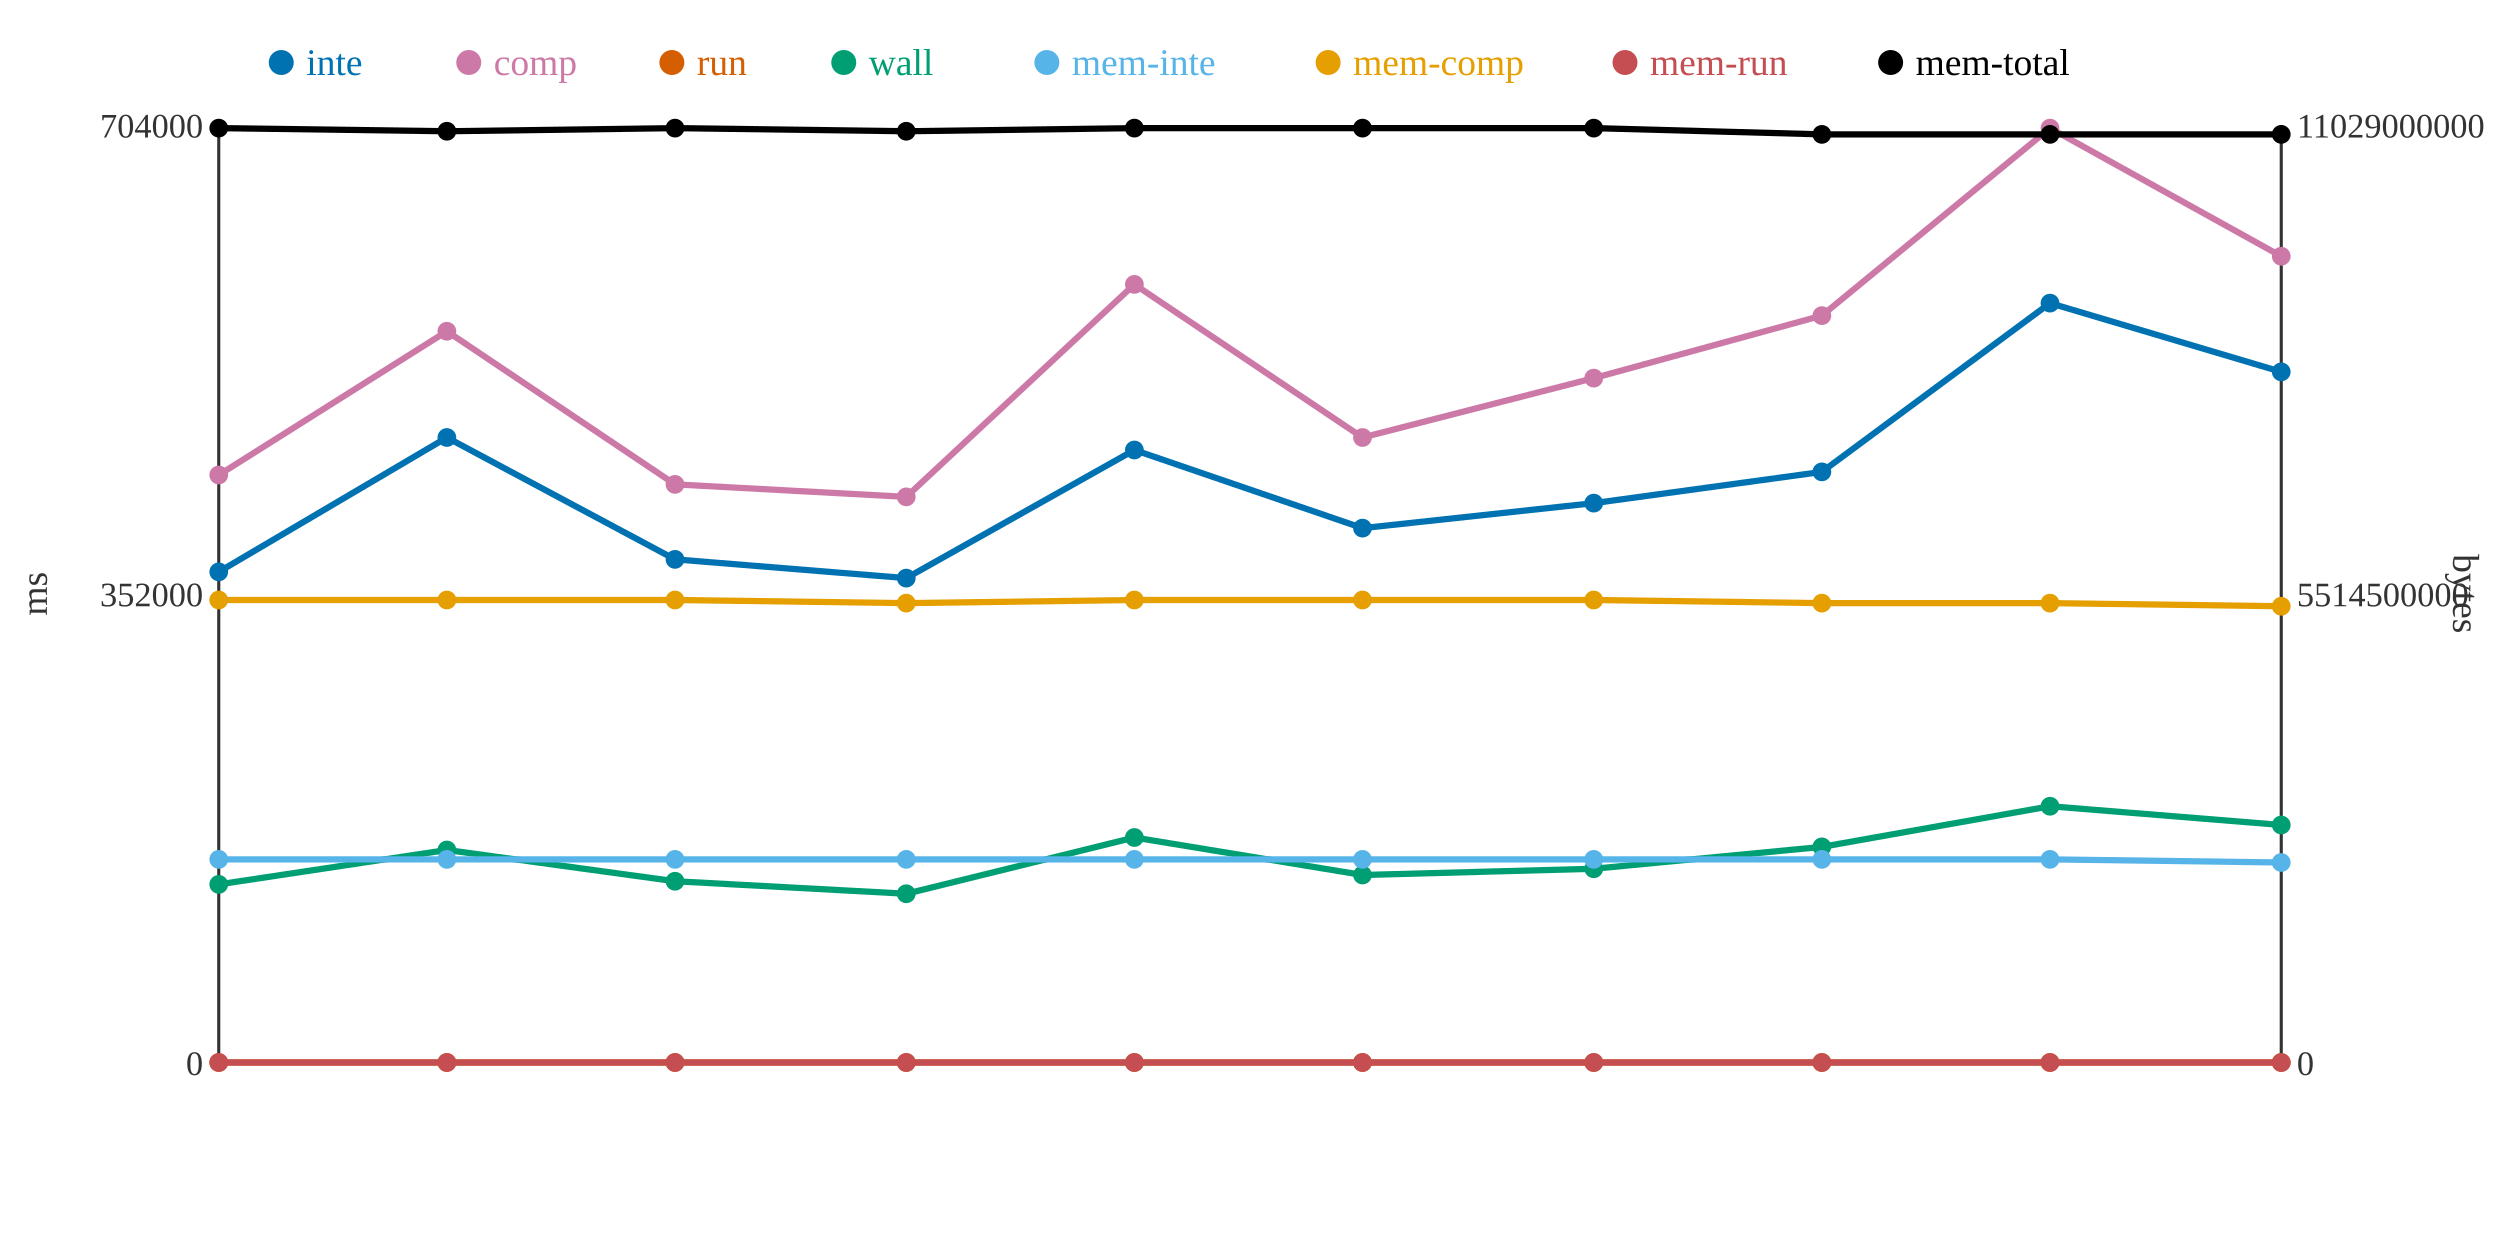
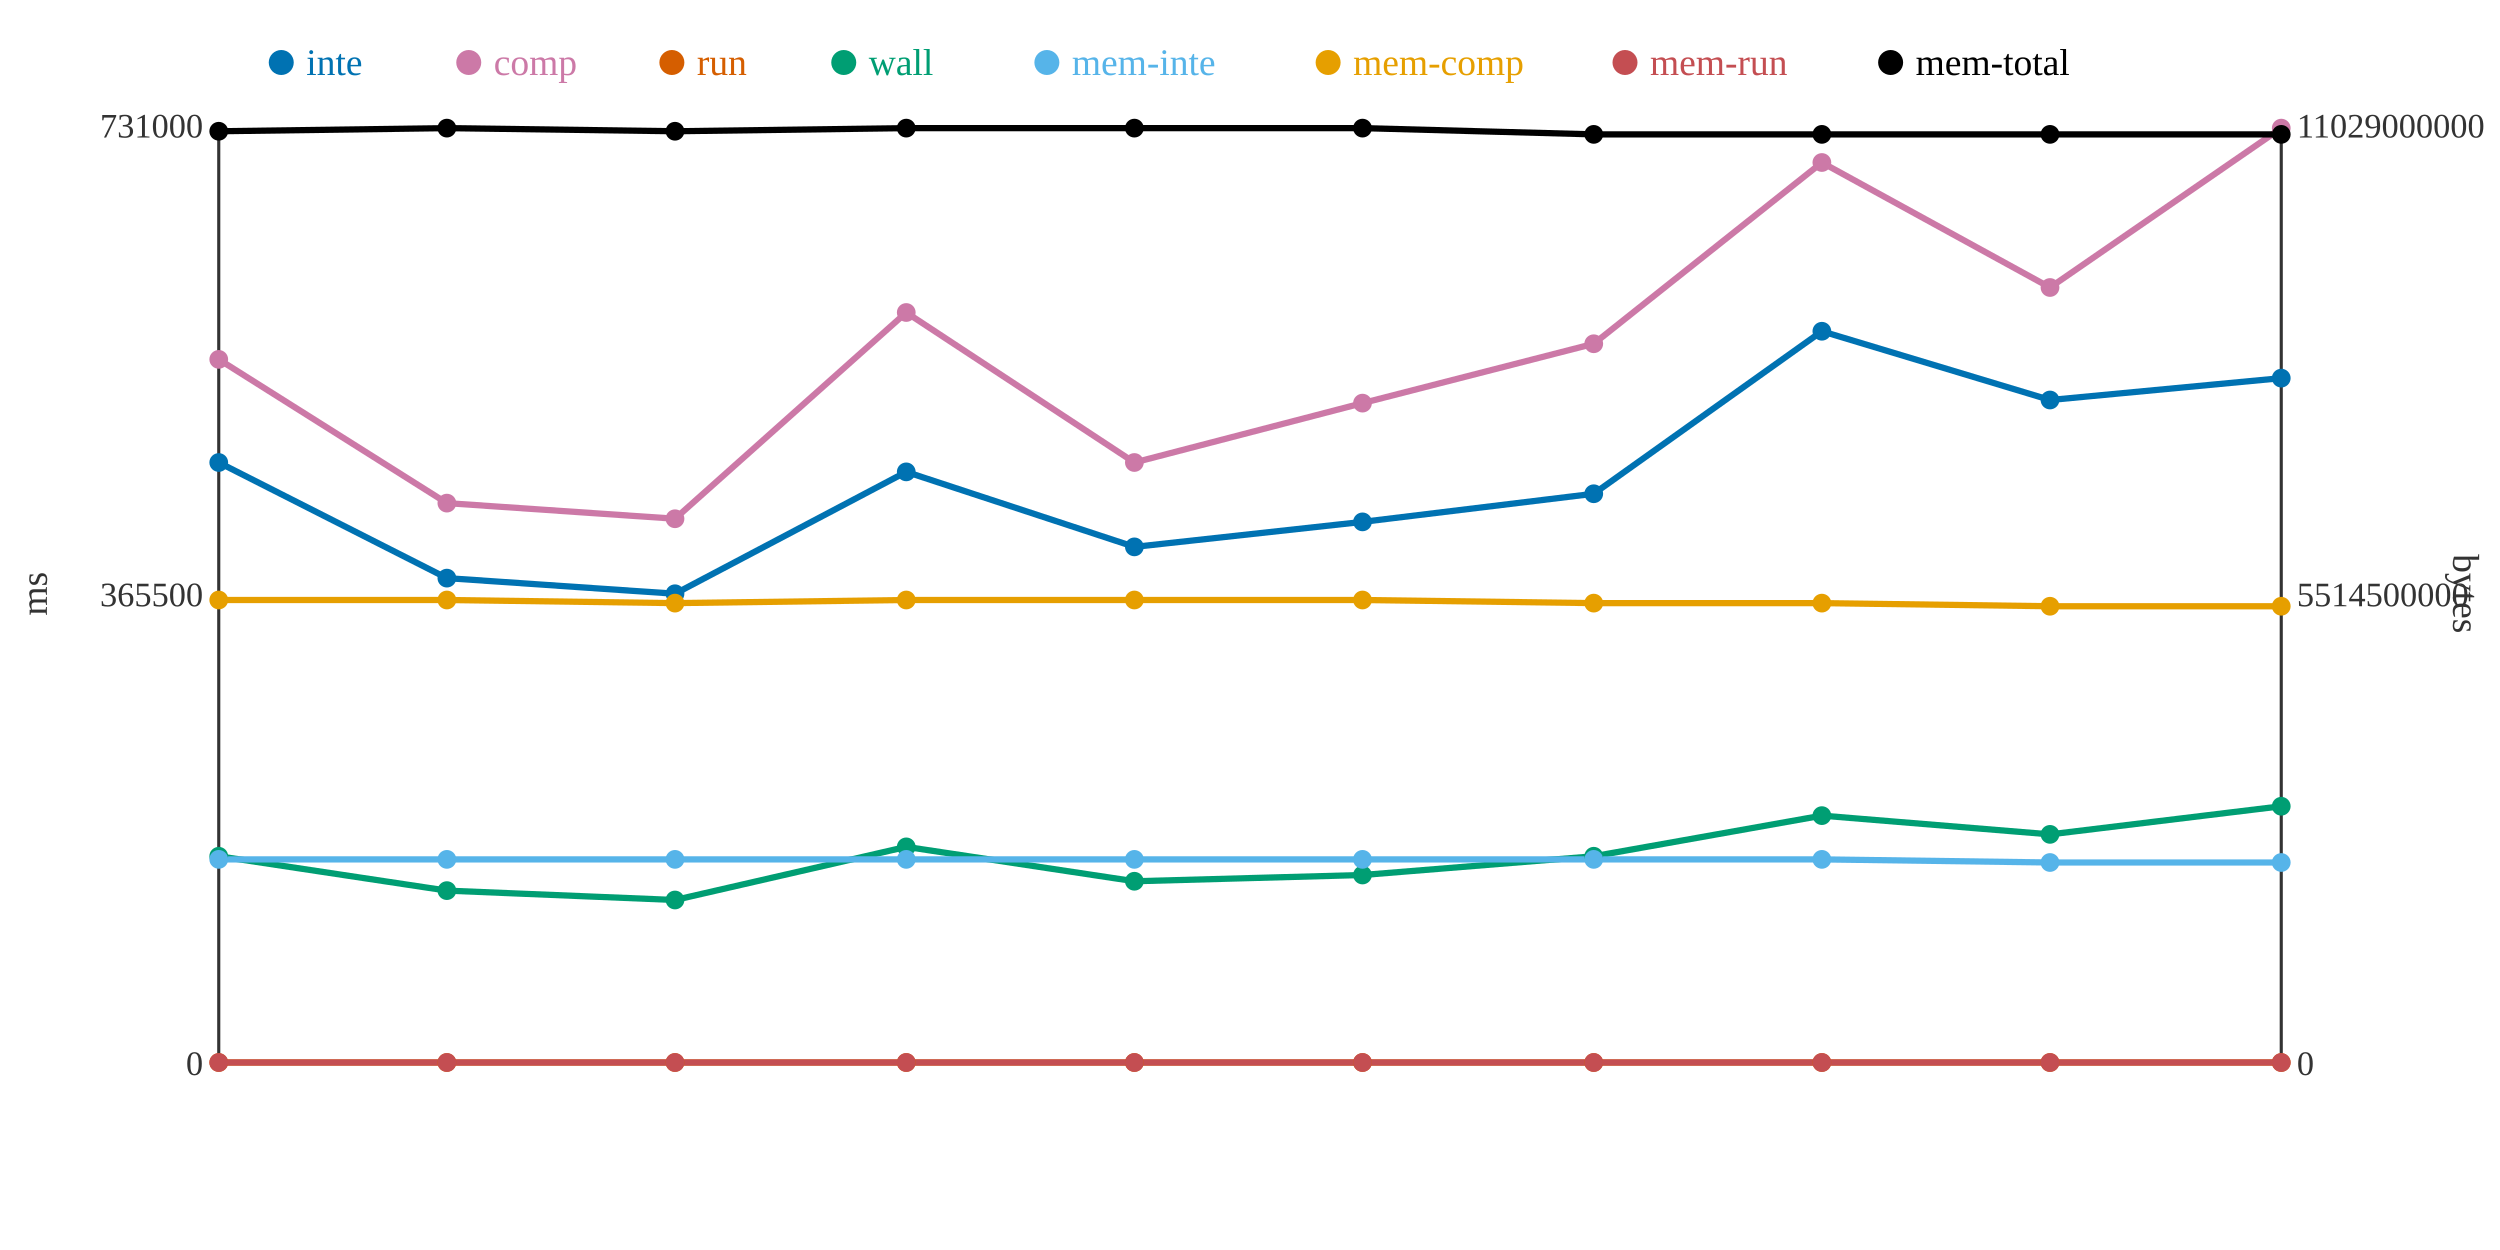
<svg xmlns="http://www.w3.org/2000/svg" width="800" height="400">
  <rect width="800" height="400" fill="white" />
  <line x1="70" y1="40" x2="70" y2="340" stroke="#333" stroke-width="1" />
  <line x1="70" y1="340" x2="730" y2="340" stroke="#333" stroke-width="1" />
  <line x1="730" y1="40" x2="730" y2="340" stroke="#333" stroke-width="1" />
  <text x="65" y="344" text-anchor="end" font-size="11" fill="#333">0</text>
-   <text x="65" y="194" text-anchor="end" font-size="11" fill="#333">352000</text>
-   <text x="65" y="44" text-anchor="end" font-size="11" fill="#333">704000</text>
+   <text x="65" y="194" text-anchor="end" font-size="11" fill="#333">365500</text>
+   <text x="65" y="44" text-anchor="end" font-size="11" fill="#333">731000</text>
  <text x="15" y="190" text-anchor="middle" font-size="12" fill="#333" transform="rotate(-90 15 190)">ms</text>
  <text x="735" y="344" text-anchor="start" font-size="11" fill="#333">0</text>
  <text x="735" y="194" text-anchor="start" font-size="11" fill="#333">5514500000</text>
  <text x="735" y="44" text-anchor="start" font-size="11" fill="#333">11029000000</text>
  <text x="785" y="190" text-anchor="middle" font-size="12" fill="#333" transform="rotate(90 785 190)">bytes</text>
-   <polyline points="70,183 143,140 216,179 290,185 363,144 436,169 510,161 583,151 656,97 730,119" fill="none" stroke="#0072B2" stroke-width="2" />
-   <polyline points="70,152 143,106 216,155 290,159 363,91 436,140 510,121 583,101 656,41 730,82" fill="none" stroke="#CC79A7" stroke-width="2" />
+   <polyline points="70,148 143,185 216,190 290,151 363,175 436,167 510,158 583,106 656,128 730,121" fill="none" stroke="#0072B2" stroke-width="2" />
+   <polyline points="70,115 143,161 216,166 290,100 363,148 436,129 510,110 583,52 656,92 730,41" fill="none" stroke="#CC79A7" stroke-width="2" />
  <polyline points="70,340 143,340 216,340 290,340 363,340 436,340 510,340 583,340 656,340 730,340" fill="none" stroke="#D55E00" stroke-width="2" />
-   <polyline points="70,283 143,272 216,282 290,286 363,268 436,280 510,278 583,271 656,258 730,264" fill="none" stroke="#009E73" stroke-width="2" />
-   <polyline points="70,275 143,275 216,275 290,275 363,275 436,275 510,275 583,275 656,275 730,276" fill="none" stroke="#56B4E9" stroke-width="2" />
-   <polyline points="70,192 143,192 216,192 290,193 363,192 436,192 510,192 583,193 656,193 730,194" fill="none" stroke="#E69F00" stroke-width="2" />
+   <polyline points="70,274 143,285 216,288 290,271 363,282 436,280 510,274 583,261 656,267 730,258" fill="none" stroke="#009E73" stroke-width="2" />
+   <polyline points="70,275 143,275 216,275 290,275 363,275 436,275 510,275 583,275 656,276 730,276" fill="none" stroke="#56B4E9" stroke-width="2" />
+   <polyline points="70,192 143,192 216,193 290,192 363,192 436,192 510,193 583,193 656,194 730,194" fill="none" stroke="#E69F00" stroke-width="2" />
  <polyline points="70,340 143,340 216,340 290,340 363,340 436,340 510,340 583,340 656,340 730,340" fill="none" stroke="#C44E52" stroke-width="2" />
-   <polyline points="70,41 143,42 216,41 290,42 363,41 436,41 510,41 583,43 656,43 730,43" fill="none" stroke="#000000" stroke-width="2" />
-   <circle cx="70" cy="183" r="3" fill="#0072B2" />
-   <circle cx="70" cy="152" r="3" fill="#CC79A7" />
+   <polyline points="70,42 143,41 216,42 290,41 363,41 436,41 510,43 583,43 656,43 730,43" fill="none" stroke="#000000" stroke-width="2" />
+   <circle cx="70" cy="148" r="3" fill="#0072B2" />
+   <circle cx="70" cy="115" r="3" fill="#CC79A7" />
  <circle cx="70" cy="340" r="3" fill="#D55E00" />
-   <circle cx="70" cy="283" r="3" fill="#009E73" />
+   <circle cx="70" cy="274" r="3" fill="#009E73" />
  <circle cx="70" cy="275" r="3" fill="#56B4E9" />
  <circle cx="70" cy="192" r="3" fill="#E69F00" />
  <circle cx="70" cy="340" r="3" fill="#C44E52" />
-   <circle cx="70" cy="41" r="3" fill="#000000" />
-   <circle cx="143" cy="140" r="3" fill="#0072B2" />
-   <circle cx="143" cy="106" r="3" fill="#CC79A7" />
+   <circle cx="70" cy="42" r="3" fill="#000000" />
+   <circle cx="143" cy="185" r="3" fill="#0072B2" />
+   <circle cx="143" cy="161" r="3" fill="#CC79A7" />
  <circle cx="143" cy="340" r="3" fill="#D55E00" />
-   <circle cx="143" cy="272" r="3" fill="#009E73" />
+   <circle cx="143" cy="285" r="3" fill="#009E73" />
  <circle cx="143" cy="275" r="3" fill="#56B4E9" />
  <circle cx="143" cy="192" r="3" fill="#E69F00" />
  <circle cx="143" cy="340" r="3" fill="#C44E52" />
-   <circle cx="143" cy="42" r="3" fill="#000000" />
-   <circle cx="216" cy="179" r="3" fill="#0072B2" />
-   <circle cx="216" cy="155" r="3" fill="#CC79A7" />
+   <circle cx="143" cy="41" r="3" fill="#000000" />
+   <circle cx="216" cy="190" r="3" fill="#0072B2" />
+   <circle cx="216" cy="166" r="3" fill="#CC79A7" />
  <circle cx="216" cy="340" r="3" fill="#D55E00" />
-   <circle cx="216" cy="282" r="3" fill="#009E73" />
+   <circle cx="216" cy="288" r="3" fill="#009E73" />
  <circle cx="216" cy="275" r="3" fill="#56B4E9" />
-   <circle cx="216" cy="192" r="3" fill="#E69F00" />
+   <circle cx="216" cy="193" r="3" fill="#E69F00" />
  <circle cx="216" cy="340" r="3" fill="#C44E52" />
-   <circle cx="216" cy="41" r="3" fill="#000000" />
-   <circle cx="290" cy="185" r="3" fill="#0072B2" />
-   <circle cx="290" cy="159" r="3" fill="#CC79A7" />
+   <circle cx="216" cy="42" r="3" fill="#000000" />
+   <circle cx="290" cy="151" r="3" fill="#0072B2" />
+   <circle cx="290" cy="100" r="3" fill="#CC79A7" />
  <circle cx="290" cy="340" r="3" fill="#D55E00" />
-   <circle cx="290" cy="286" r="3" fill="#009E73" />
+   <circle cx="290" cy="271" r="3" fill="#009E73" />
  <circle cx="290" cy="275" r="3" fill="#56B4E9" />
-   <circle cx="290" cy="193" r="3" fill="#E69F00" />
+   <circle cx="290" cy="192" r="3" fill="#E69F00" />
  <circle cx="290" cy="340" r="3" fill="#C44E52" />
-   <circle cx="290" cy="42" r="3" fill="#000000" />
-   <circle cx="363" cy="144" r="3" fill="#0072B2" />
-   <circle cx="363" cy="91" r="3" fill="#CC79A7" />
+   <circle cx="290" cy="41" r="3" fill="#000000" />
+   <circle cx="363" cy="175" r="3" fill="#0072B2" />
+   <circle cx="363" cy="148" r="3" fill="#CC79A7" />
  <circle cx="363" cy="340" r="3" fill="#D55E00" />
-   <circle cx="363" cy="268" r="3" fill="#009E73" />
+   <circle cx="363" cy="282" r="3" fill="#009E73" />
  <circle cx="363" cy="275" r="3" fill="#56B4E9" />
  <circle cx="363" cy="192" r="3" fill="#E69F00" />
  <circle cx="363" cy="340" r="3" fill="#C44E52" />
  <circle cx="363" cy="41" r="3" fill="#000000" />
-   <circle cx="436" cy="169" r="3" fill="#0072B2" />
-   <circle cx="436" cy="140" r="3" fill="#CC79A7" />
+   <circle cx="436" cy="167" r="3" fill="#0072B2" />
+   <circle cx="436" cy="129" r="3" fill="#CC79A7" />
  <circle cx="436" cy="340" r="3" fill="#D55E00" />
  <circle cx="436" cy="280" r="3" fill="#009E73" />
  <circle cx="436" cy="275" r="3" fill="#56B4E9" />
  <circle cx="436" cy="192" r="3" fill="#E69F00" />
  <circle cx="436" cy="340" r="3" fill="#C44E52" />
  <circle cx="436" cy="41" r="3" fill="#000000" />
-   <circle cx="510" cy="161" r="3" fill="#0072B2" />
-   <circle cx="510" cy="121" r="3" fill="#CC79A7" />
+   <circle cx="510" cy="158" r="3" fill="#0072B2" />
+   <circle cx="510" cy="110" r="3" fill="#CC79A7" />
  <circle cx="510" cy="340" r="3" fill="#D55E00" />
-   <circle cx="510" cy="278" r="3" fill="#009E73" />
+   <circle cx="510" cy="274" r="3" fill="#009E73" />
  <circle cx="510" cy="275" r="3" fill="#56B4E9" />
-   <circle cx="510" cy="192" r="3" fill="#E69F00" />
+   <circle cx="510" cy="193" r="3" fill="#E69F00" />
  <circle cx="510" cy="340" r="3" fill="#C44E52" />
-   <circle cx="510" cy="41" r="3" fill="#000000" />
-   <circle cx="583" cy="151" r="3" fill="#0072B2" />
-   <circle cx="583" cy="101" r="3" fill="#CC79A7" />
+   <circle cx="510" cy="43" r="3" fill="#000000" />
+   <circle cx="583" cy="106" r="3" fill="#0072B2" />
+   <circle cx="583" cy="52" r="3" fill="#CC79A7" />
  <circle cx="583" cy="340" r="3" fill="#D55E00" />
-   <circle cx="583" cy="271" r="3" fill="#009E73" />
+   <circle cx="583" cy="261" r="3" fill="#009E73" />
  <circle cx="583" cy="275" r="3" fill="#56B4E9" />
  <circle cx="583" cy="193" r="3" fill="#E69F00" />
  <circle cx="583" cy="340" r="3" fill="#C44E52" />
  <circle cx="583" cy="43" r="3" fill="#000000" />
-   <circle cx="656" cy="97" r="3" fill="#0072B2" />
-   <circle cx="656" cy="41" r="3" fill="#CC79A7" />
+   <circle cx="656" cy="128" r="3" fill="#0072B2" />
+   <circle cx="656" cy="92" r="3" fill="#CC79A7" />
  <circle cx="656" cy="340" r="3" fill="#D55E00" />
-   <circle cx="656" cy="258" r="3" fill="#009E73" />
-   <circle cx="656" cy="275" r="3" fill="#56B4E9" />
-   <circle cx="656" cy="193" r="3" fill="#E69F00" />
+   <circle cx="656" cy="267" r="3" fill="#009E73" />
+   <circle cx="656" cy="276" r="3" fill="#56B4E9" />
+   <circle cx="656" cy="194" r="3" fill="#E69F00" />
  <circle cx="656" cy="340" r="3" fill="#C44E52" />
  <circle cx="656" cy="43" r="3" fill="#000000" />
-   <circle cx="730" cy="119" r="3" fill="#0072B2" />
-   <circle cx="730" cy="82" r="3" fill="#CC79A7" />
+   <circle cx="730" cy="121" r="3" fill="#0072B2" />
+   <circle cx="730" cy="41" r="3" fill="#CC79A7" />
  <circle cx="730" cy="340" r="3" fill="#D55E00" />
-   <circle cx="730" cy="264" r="3" fill="#009E73" />
+   <circle cx="730" cy="258" r="3" fill="#009E73" />
  <circle cx="730" cy="276" r="3" fill="#56B4E9" />
  <circle cx="730" cy="194" r="3" fill="#E69F00" />
  <circle cx="730" cy="340" r="3" fill="#C44E52" />
  <circle cx="730" cy="43" r="3" fill="#000000" />
  <circle cx="90" cy="20" r="4" fill="#0072B2" />
  <text x="98" y="24" text-anchor="start" font-size="12" fill="#0072B2">inte</text>
  <circle cx="150" cy="20" r="4" fill="#CC79A7" />
  <text x="158" y="24" text-anchor="start" font-size="12" fill="#CC79A7">comp</text>
  <circle cx="215" cy="20" r="4" fill="#D55E00" />
  <text x="223" y="24" text-anchor="start" font-size="12" fill="#D55E00">run</text>
  <circle cx="270" cy="20" r="4" fill="#009E73" />
  <text x="278" y="24" text-anchor="start" font-size="12" fill="#009E73">wall</text>
  <circle cx="335" cy="20" r="4" fill="#56B4E9" />
  <text x="343" y="24" text-anchor="start" font-size="12" fill="#56B4E9">mem-inte</text>
  <circle cx="425" cy="20" r="4" fill="#E69F00" />
  <text x="433" y="24" text-anchor="start" font-size="12" fill="#E69F00">mem-comp</text>
  <circle cx="520" cy="20" r="4" fill="#C44E52" />
  <text x="528" y="24" text-anchor="start" font-size="12" fill="#C44E52">mem-run</text>
  <circle cx="605" cy="20" r="4" fill="#000000" />
  <text x="613" y="24" text-anchor="start" font-size="12" fill="#000000">mem-total</text>
</svg>
